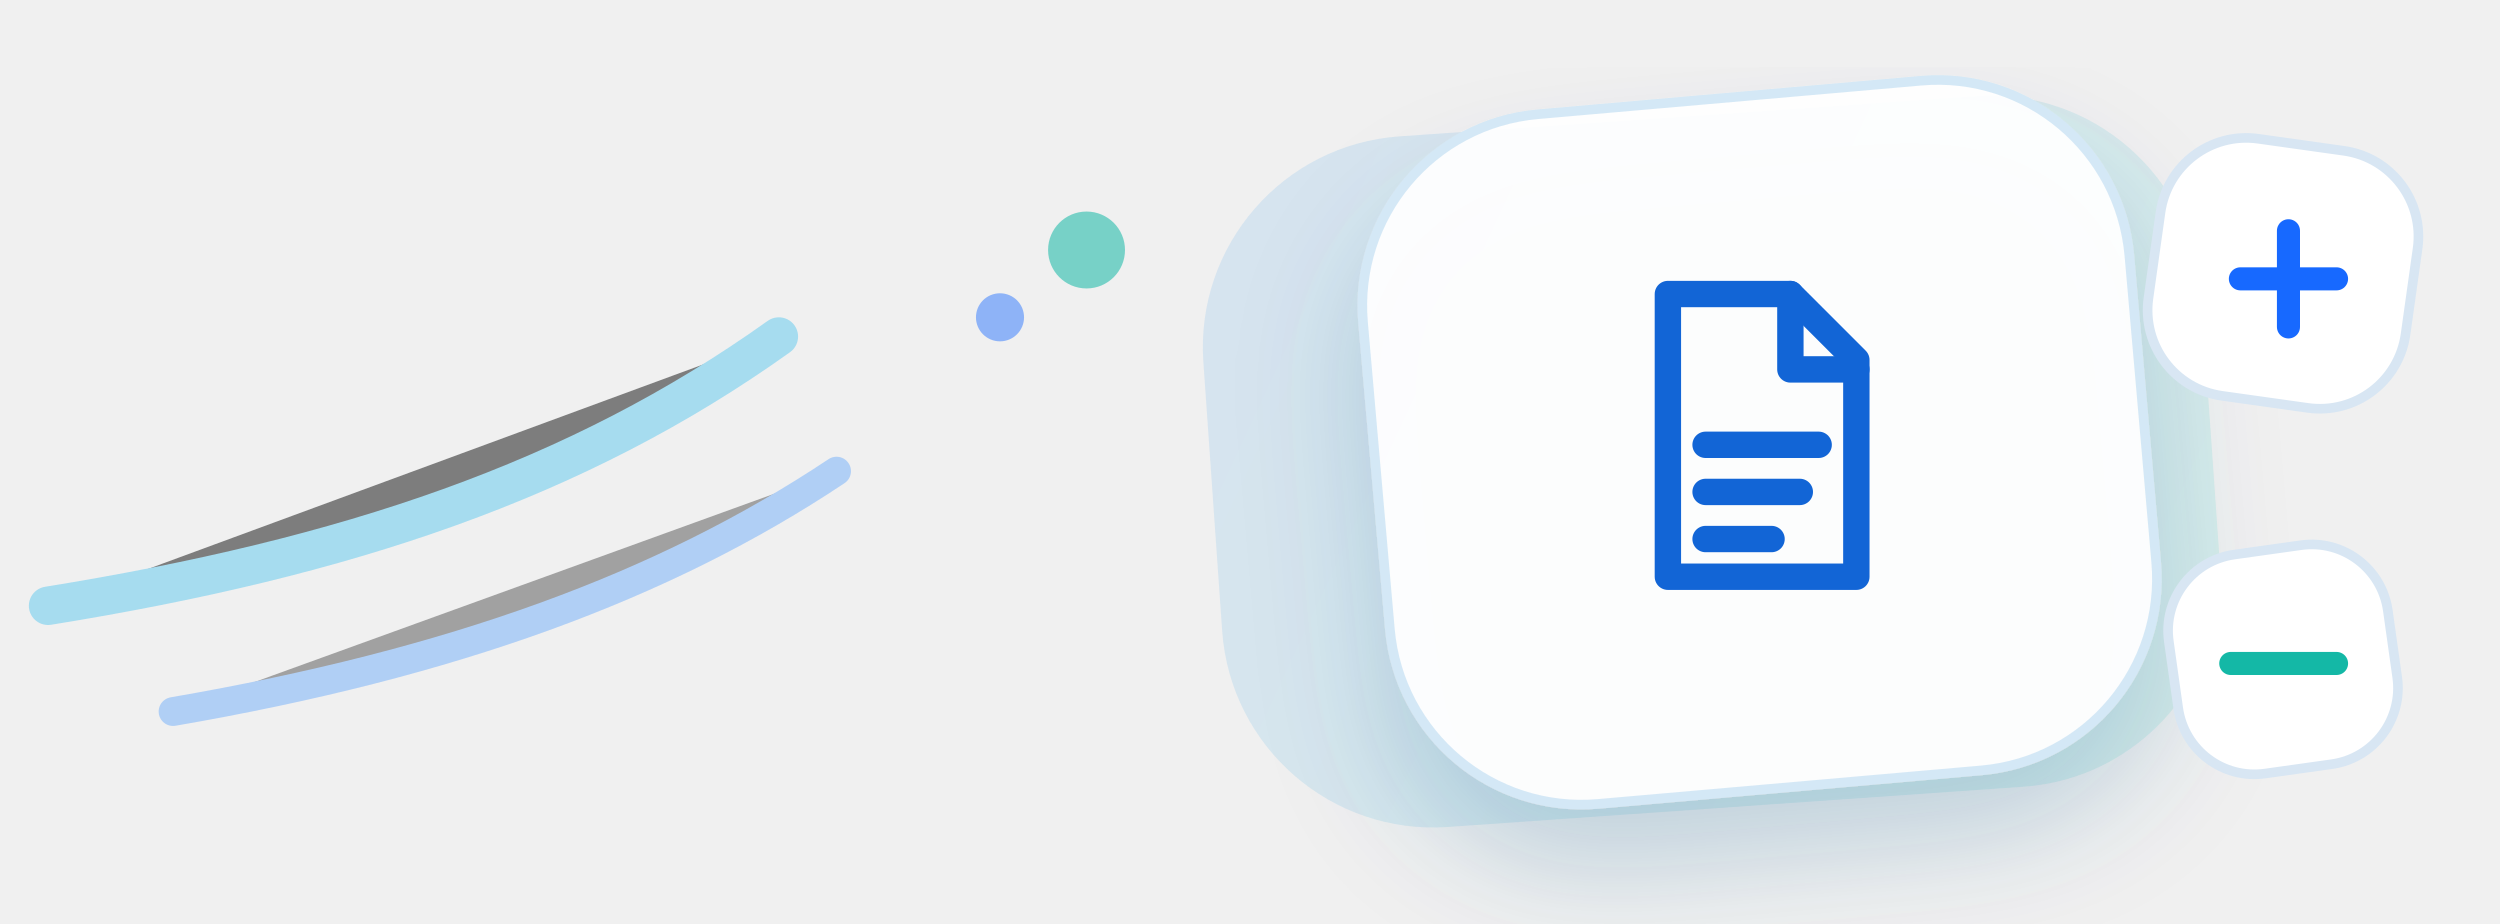
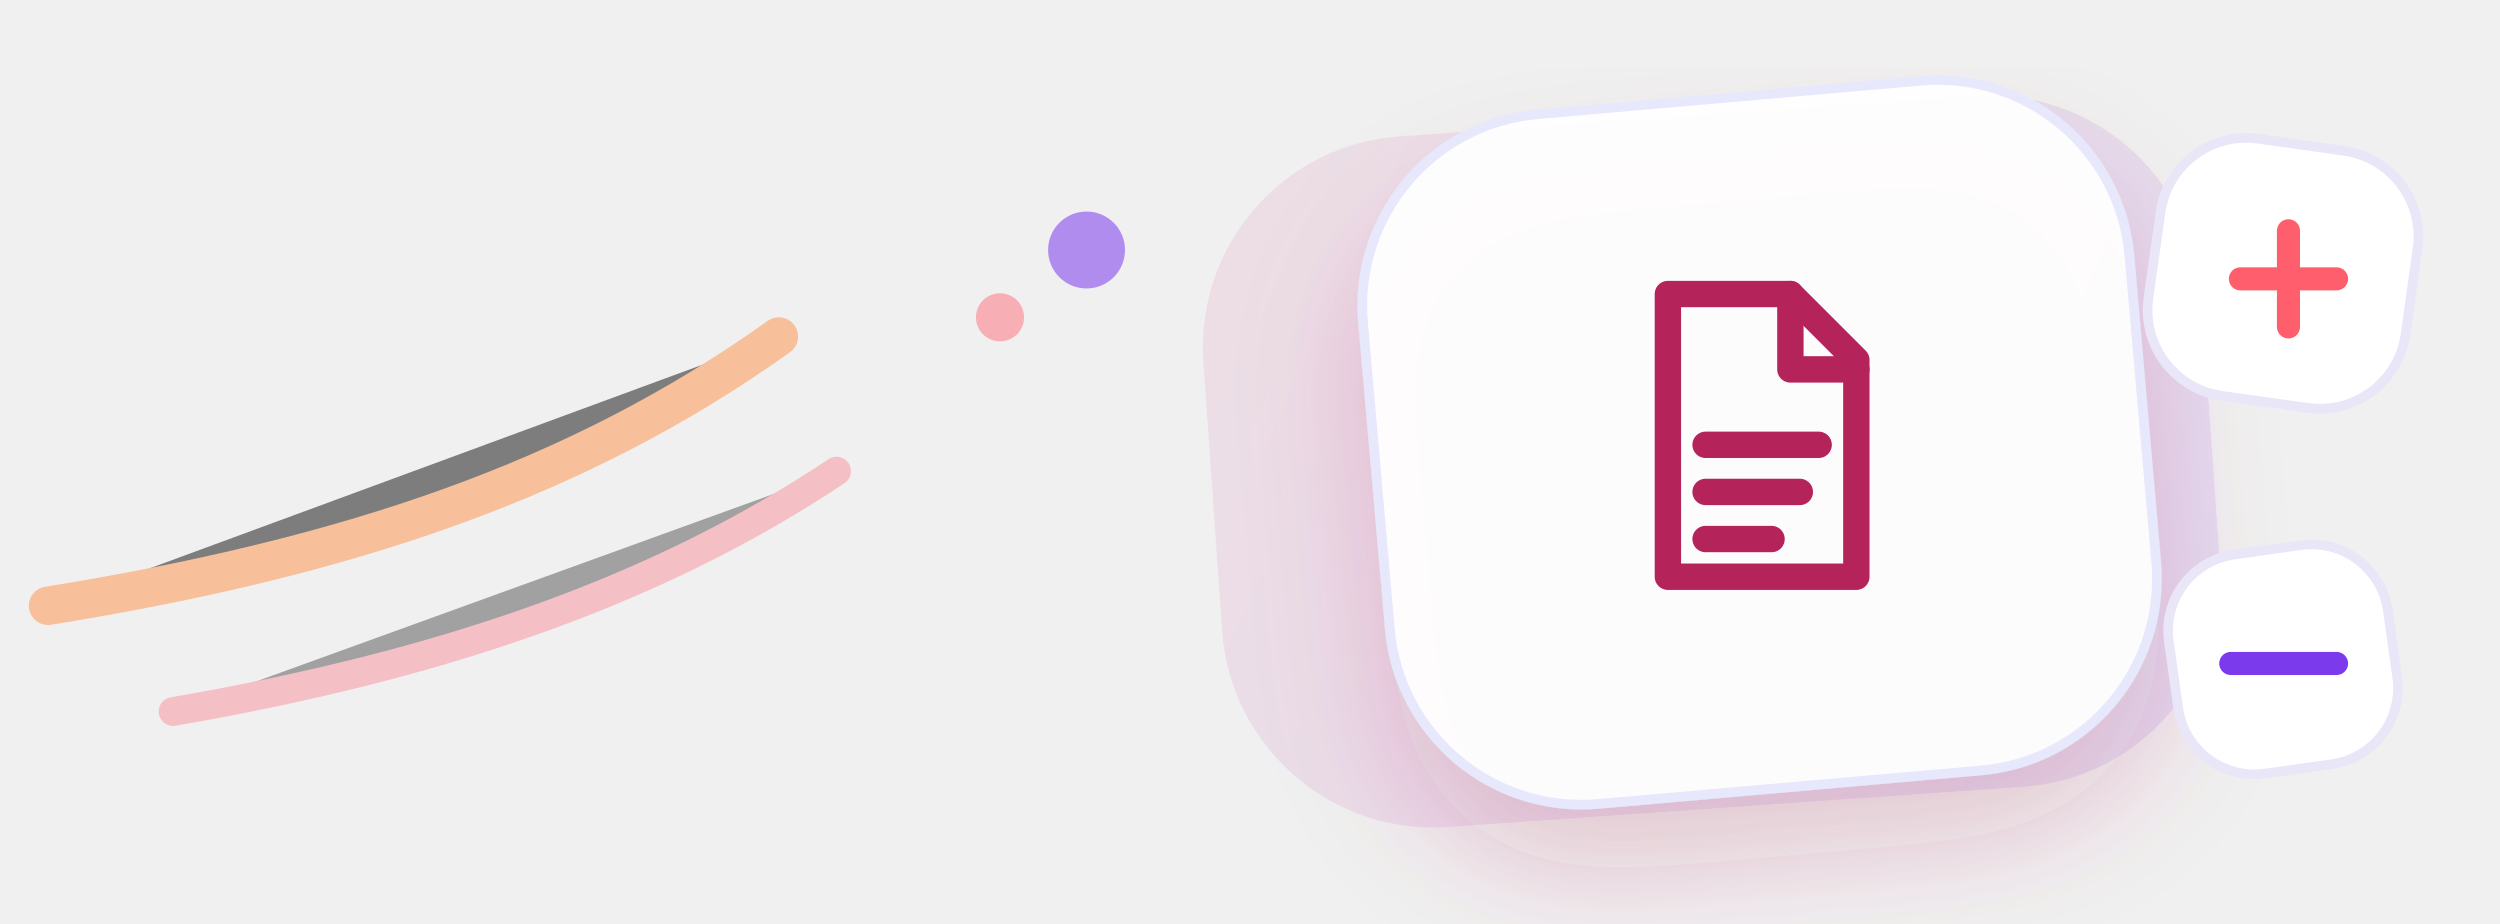
<svg xmlns="http://www.w3.org/2000/svg" viewBox="0 0 260 96" role="img" aria-label="Pdf Blank Pdf visual">
  <defs>
    <linearGradient id="g" x1="76" y1="9" x2="222" y2="90" gradientUnits="userSpaceOnUse">
-       <stop stop-color="#1769ff" />
-       <stop offset="1" stop-color="#12c7b3" />
+       <stop stop-color="#ff5f6d" />
+       <stop offset="1" stop-color="#7c3aed" />
    </linearGradient>
    <linearGradient id="ig" x1="154" y1="18" x2="205" y2="72">
-       <stop stop-color="#1265d6" />
-       <stop offset="1" stop-color="#0aa493" />
+       <stop stop-color="#b4235a" />
+       <stop offset="1" stop-color="#7c3aed" />
    </linearGradient>
    <filter id="d" x="-30%" y="-30%" width="160%" height="180%">
-       <feDropShadow dx="0" dy="7" stdDeviation="6" flood-color="#1b5b91" flood-opacity=".2" />
+       <feDropShadow dx="0" dy="7" stdDeviation="6" flood-color="#b4235a" flood-opacity=".2" />
    </filter>
  </defs>
-   <path d="M5 63c31-5 55-13 76-28" stroke="#55c6ef" stroke-width="4" stroke-linecap="round" opacity=".48" />
-   <path d="M18 74c29-5 51-13 69-25" stroke="#2f8cff" stroke-width="3" stroke-linecap="round" opacity=".33" />
+   <path d="M5 63c31-5 55-13 76-28" stroke="#ff8a3d" stroke-width="4" stroke-linecap="round" opacity=".48" />
+   <path d="M18 74c29-5 51-13 69-25" stroke="#ff5f6d" stroke-width="3" stroke-linecap="round" opacity=".33" />
  <rect x="126" y="12" width="104" height="72" rx="22" fill="url(#g)" opacity=".12" transform="rotate(-4 178 48)" />
-   <rect x="143" y="10" width="80" height="72" rx="20" fill="#fff" fill-opacity=".93" stroke="#d4e8f6" filter="url(#d)" transform="rotate(-5 183 46)" />
+   <rect x="143" y="10" width="80" height="72" rx="20" fill="#fff" fill-opacity=".93" stroke="#e7e8fb" filter="url(#d)" transform="rotate(-5 183 46)" />
  <g fill="none" stroke="url(#ig)" stroke-width="2.8" stroke-linecap="round" stroke-linejoin="round" transform="translate(147 10) scale(.98)">
    <path d="M27 21h13l7 7v23H27z" />
    <path d="M40 21v8h7" />
    <path d="M31 37h12M31 42h10M31 47h7" />
  </g>
-   <rect x="224" y="15" width="27" height="27" rx="9" fill="#fff" stroke="#d8e6f3" transform="rotate(8 238 28)" />
-   <path d="M233 29h10M238 24v10" stroke="#1769ff" stroke-width="2.4" stroke-linecap="round" />
-   <rect x="226" y="57" width="23" height="23" rx="8" fill="#fff" stroke="#d8e6f3" transform="rotate(-8 238 69)" />
-   <path d="M232 69h11" stroke="#14b8a6" stroke-width="2.4" stroke-linecap="round" />
-   <circle cx="113" cy="26" r="4" fill="#14b8a6" opacity=".55" />
-   <circle cx="104" cy="33" r="2.5" fill="#1769ff" opacity=".45" />
+   <rect x="224" y="15" width="27" height="27" rx="9" fill="#fff" stroke="#e9e6f8" transform="rotate(8 238 28)" />
+   <path d="M233 29h10M238 24v10" stroke="#ff5f6d" stroke-width="2.4" stroke-linecap="round" />
+   <rect x="226" y="57" width="23" height="23" rx="8" fill="#fff" stroke="#e9e6f8" transform="rotate(-8 238 69)" />
+   <path d="M232 69h11" stroke="#7c3aed" stroke-width="2.4" stroke-linecap="round" />
+   <circle cx="113" cy="26" r="4" fill="#7c3aed" opacity=".55" />
+   <circle cx="104" cy="33" r="2.5" fill="#ff5f6d" opacity=".45" />
</svg>
